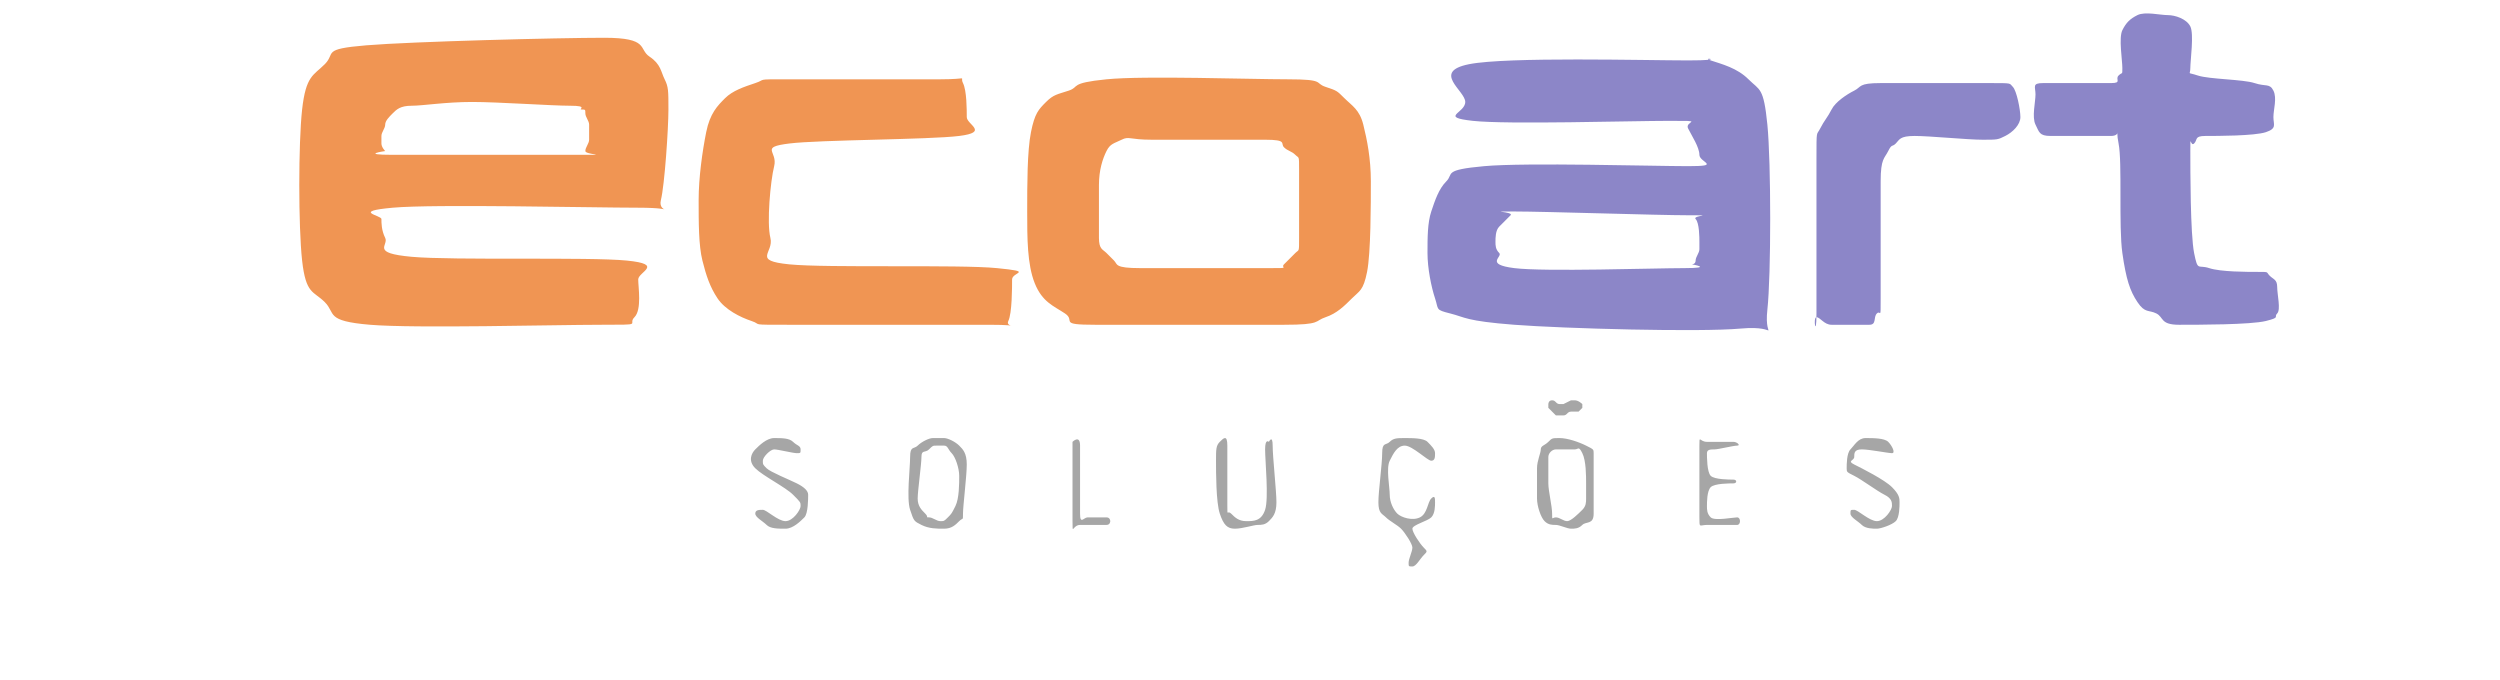
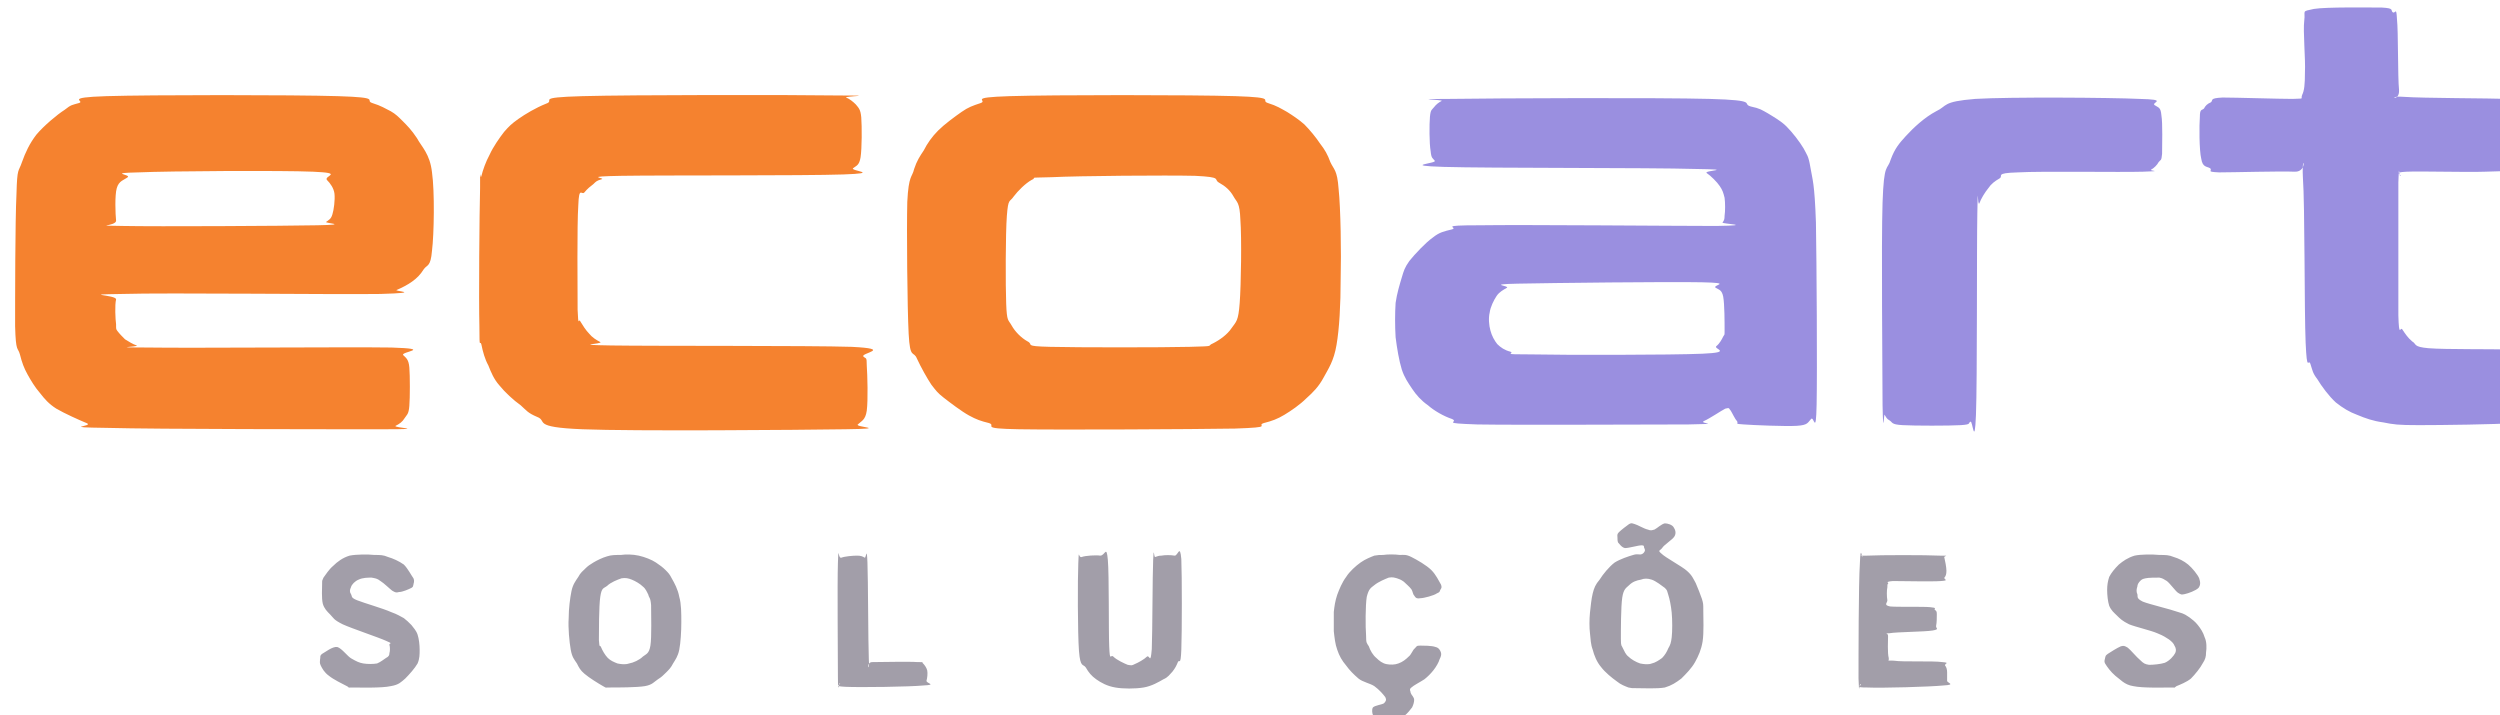
- <svg xmlns="http://www.w3.org/2000/svg" viewBox="0 0 662 180">
-   <path fill="#F09553" fill-rule="evenodd" d="M255 22C254 20 257 21 249 21C241 21 216 21 208 21C200 21 203 21 200 22C197 23 194 24 192 26C190 28 188 30 187 35C186 40 185 47 185 53C185 59 185 65 186 69C187 73 188 76 190 79C192 82 196 84 199 85C202 86 198 86 209 86C220 86 252 86 262 86C272 86 266 87 267 85C268 83 268 76 268 74C268 72 274 72 264 71C254 70 219 71 209 70C199 69 205 67 204 63C203 59 204 48 205 44C206 40 201 39 209 38C217 37 246 37 254 36C262 35 256 33 256 31C256 29 256 24 255 22ZM361 33C360 29 358 28 356 26C354 24 354 24 351 23C348 22 351 21 341 21C331 21 303 20 293 21C283 22 286 23 283 24C280 25 279 25 277 27C275 29 274 30 273 35C272 40 272 49 272 56C272 63 272 70 274 75C276 80 279 81 282 83C285 85 280 86 290 86C300 86 330 86 340 86C350 86 348 85 351 84C354 83 356 81 358 79C360 77 361 77 362 72C363 67 363 54 363 48C363 42 362 37 361 33ZM293 40C294 38 295 38 297 37C299 36 299 37 305 37C311 37 329 37 335 37C341 37 339 38 340 39C341 40 342 40 343 41C344 42 344 41 344 45C344 49 344 59 344 63C344 67 344 66 343 67C342 68 341 69 340 70C339 71 342 71 336 71C330 71 309 71 302 71C295 71 296 70 295 69C294 68 294 68 293 67C292 66 291 66 291 63C291 60 291 53 291 49C291 45 292 42 293 40ZM86 17C83 20 81 20 80 29C79 38 79 60 80 69C81 78 83 77 86 80C89 83 86 85 98 86C110 87 147 86 159 86C171 86 166 86 168 84C170 82 169 76 169 74C169 72 176 70 166 69C156 68 120 69 109 68C98 67 103 65 102 63C101 61 101 59 101 58C101 57 93 56 104 55C115 54 157 55 169 55C181 55 174 57 175 53C176 49 177 34 177 29C177 24 177 23 176 21C175 19 175 17 172 15C169 13 172 10 160 10C148 10 109 11 97 12C85 13 89 14 86 17ZM101 36C101 35 102 34 102 33C102 32 103 31 104 30C105 29 106 28 109 28C112 28 118 27 125 27C132 27 146 28 151 28C156 28 153 29 154 29C155 29 155 29 155 30C155 31 156 32 156 33C156 34 156 36 156 37C156 38 155 39 155 40C155 41 162 41 154 41C146 41 113 41 104 41C95 41 102 40 102 40C102 40 101 39 101 38C101 37 101 37 101 36Z" />
-   <path fill="#8C86C8" fill-rule="evenodd" d="M533 23C532 22 533 22 527 22C521 22 504 22 498 22C492 22 493 23 491 24C489 25 486 27 485 29C484 31 483 32 482 34C481 36 481 34 481 42C481 50 481 76 481 83C481 90 480 84 481 84C482 84 483 86 485 86C487 86 493 86 495 86C497 86 496 84 497 83C498 82 498 85 498 79C498 73 498 54 498 48C498 42 499 42 500 40C501 38 501 39 502 38C503 37 503 36 507 36C511 36 521 37 525 37C529 37 529 37 531 36C533 35 535 33 535 31C535 29 534 24 533 23ZM389 17C379 19 388 24 388 27C388 30 381 31 390 32C399 33 432 32 442 32C452 32 446 32 447 34C448 36 450 39 450 41C450 43 456 44 447 44C438 44 404 43 393 44C382 45 385 46 383 48C381 50 380 53 379 56C378 59 378 63 378 67C378 71 379 76 380 79C381 82 380 82 384 83C388 84 388 85 401 86C414 87 450 88 461 87C472 86 467 91 468 82C469 73 469 43 468 33C467 23 466 24 463 21C460 18 456 17 453 16C450 15 458 16 447 16C436 16 399 15 389 17ZM396 64C396 63 396 61 397 60C398 59 399 58 400 57C401 56 393 56 401 56C409 56 439 57 447 57C455 57 448 57 449 58C450 59 450 63 450 64C450 65 450 65 450 66C450 67 449 68 449 69C449 70 448 70 448 70C448 70 454 71 446 71C438 71 409 72 401 71C393 70 398 68 397 67C396 66 396 65 396 64ZM566 4C564 5 563 6 562 8C561 10 562 16 562 18C562 20 562 19 561 20C560 21 562 22 559 22C556 22 544 22 541 22C538 22 539 23 539 25C539 27 538 31 539 33C540 35 540 36 543 36C546 36 556 36 559 36C562 36 560 33 561 38C562 43 561 60 562 67C563 74 564 77 566 80C568 83 569 82 571 83C573 84 572 86 577 86C582 86 596 86 600 85C604 84 602 84 603 83C604 82 603 78 603 76C603 74 602 74 601 73C600 72 601 72 598 72C595 72 588 72 585 71C582 70 582 72 581 67C580 62 580 45 580 40C580 35 580 39 581 38C582 37 581 36 584 36C587 36 597 36 600 35C603 34 602 33 602 31C602 29 603 26 602 24C601 22 600 23 597 22C594 21 585 21 582 20C579 19 580 20 580 18C580 16 581 9 580 7C579 5 576 4 574 4C572 4 568 3 566 4Z" />
-   <path fill="#A6A6A6" fill-rule="evenodd" d="M323 117C322 118 322 119 322 122C322 125 322 133 323 136C324 139 325 140 327 140C329 140 332 139 333 139C334 139 335 139 336 138C337 137 338 136 338 133C338 130 337 121 337 118C337 115 336 117 336 117C336 117 335 116 335 119C335 122 336 132 335 135C334 138 332 138 330 138C328 138 327 137 326 136C325 135 325 137 325 134C325 131 325 121 325 118C325 115 324 116 323 117ZM284 117C284 117 284 114 284 118C284 122 284 134 284 138C284 142 284 139 286 139C288 139 292 139 293 139C294 139 294 138 294 138C294 138 294 137 293 137C292 137 289 137 288 137C287 137 286 139 286 136C286 133 286 121 286 118C286 115 284 117 284 117ZM459 117C458 117 454 117 452 117C450 117 450 115 450 118C450 121 450 134 450 137C450 140 450 139 452 139C454 139 459 139 460 139C461 139 461 137 460 137C459 137 454 138 453 137C452 136 452 135 452 134C452 133 452 130 453 129C454 128 458 128 459 128C460 128 460 127 459 127C458 127 454 127 453 126C452 125 452 121 452 120C452 119 453 119 454 119C455 119 459 118 460 118C461 118 460 117 459 117ZM205 116C203 116 201 118 200 119C199 120 198 122 200 124C202 126 208 129 210 131C212 133 212 133 212 134C212 135 210 138 208 138C206 138 203 135 202 135C201 135 200 135 200 136C200 137 202 138 203 139C204 140 206 140 208 140C210 140 212 138 213 137C214 136 214 132 214 131C214 130 213 129 211 128C209 127 204 125 203 124C202 123 202 123 202 122C202 121 204 119 205 119C206 119 210 120 211 120C212 120 212 120 212 119C212 118 211 118 210 117C209 116 207 116 205 116ZM494 116C492 116 491 118 490 119C489 120 489 123 489 124C489 125 489 125 491 126C493 127 497 130 499 131C501 132 501 133 501 134C501 135 499 138 497 138C495 138 492 135 491 135C490 135 490 135 490 136C490 137 492 138 493 139C494 140 496 140 497 140C498 140 501 139 502 138C503 137 503 134 503 133C503 132 503 131 501 129C499 127 493 124 491 123C489 122 491 122 491 121C491 120 491 119 493 119C495 119 500 120 501 120C502 120 501 118 500 117C499 116 496 116 494 116ZM413 116C411 116 411 116 410 117C409 118 408 118 408 119C408 120 407 122 407 124C407 126 407 130 407 132C407 134 408 137 409 138C410 139 411 139 412 139C413 139 415 140 416 140C417 140 418 140 419 139C420 138 422 139 422 136C422 133 422 126 422 123C422 120 422 121 422 120C422 119 422 119 420 118C418 117 415 116 413 116ZM414 119C415 119 416 119 417 119C418 119 418 118 419 120C420 122 420 126 420 128C420 130 420 131 420 132C420 133 420 134 419 135C418 136 416 138 415 138C414 138 413 137 412 137C411 137 411 138 411 136C411 134 410 130 410 128C410 126 410 122 410 121C410 120 411 119 412 119C413 119 413 119 414 119ZM372 116C370 116 369 116 368 117C367 118 366 117 366 120C366 123 365 130 365 133C365 136 366 136 367 137C368 138 370 139 371 140C372 141 374 144 374 145C374 146 373 148 373 149C373 150 373 150 374 150C375 150 376 148 377 147C378 146 378 146 377 145C376 144 374 141 374 140C374 139 378 138 379 137C380 136 380 134 380 133C380 132 380 131 379 132C378 133 378 136 376 137C374 138 371 137 370 136C369 135 368 133 368 131C368 129 367 124 368 122C369 120 370 118 372 118C374 118 378 122 379 122C380 122 380 121 380 120C380 119 379 118 378 117C377 116 374 116 372 116ZM247 116C246 116 244 117 243 118C242 119 241 118 241 121C241 124 240 132 241 135C242 138 242 138 244 139C246 140 248 140 250 140C252 140 253 139 254 138C255 137 255 138 255 136C255 134 256 126 256 123C256 120 255 119 254 118C253 117 251 116 250 116C249 116 248 116 247 116ZM248 118C249 118 249 118 250 118C251 118 251 119 252 120C253 121 254 124 254 126C254 128 254 132 253 134C252 136 252 136 251 137C250 138 250 138 249 138C248 138 247 137 246 137C245 137 246 137 245 136C244 135 243 134 243 132C243 130 244 123 244 121C244 119 245 120 246 119C247 118 247 118 248 118ZM410 107C410 107 410 108 410 108C410 108 411 109 411 109C411 109 412 110 412 110C412 110 413 110 414 110C415 110 415 109 416 109C417 109 418 109 418 109C418 109 419 108 419 108C419 108 419 107 419 107C419 107 418 106 417 106C416 106 416 106 416 106C416 106 414 107 414 107C414 107 414 107 413 107C412 107 412 106 411 106C410 106 410 107 410 107Z" />
+ <svg xmlns="http://www.w3.org/2000/svg" viewBox="160 132 364 104">
+   <path fill="#F5822F" fill-rule="evenodd" d="M294.5 153.9C293.9 154.8 293.5 155.4 293.1 156.6C292.8 157.9 292.3 157.4 292.1 161.4C292.0 165.4 292.1 176.8 292.3 180.6C292.5 184.4 293.0 183.0 293.5 184.2C294.1 185.5 295.0 187.1 295.6 188.0C296.3 188.9 296.5 189.2 297.4 189.9C298.3 190.6 300.0 191.9 301.1 192.5C302.2 193.1 302.8 193.3 304.0 193.6C305.2 194.0 302.4 194.4 308.4 194.5C314.3 194.6 333.8 194.5 339.8 194.4C345.7 194.2 342.8 194.0 344.0 193.6C345.2 193.3 346.0 193.0 347.0 192.4C348.0 191.8 349.3 190.9 350.2 190.0C351.2 189.1 352.0 188.3 352.7 187.0C353.4 185.7 354.2 184.6 354.6 182.2C355.0 179.9 355.2 176.4 355.2 172.6C355.3 168.8 355.2 162.3 354.9 159.5C354.7 156.7 354.2 156.7 353.7 155.6C353.3 154.5 352.9 153.8 352.2 152.9C351.6 152.0 350.7 150.9 349.9 150.1C349.1 149.4 348.2 148.8 347.4 148.3C346.5 147.8 345.9 147.4 344.6 147.0C343.4 146.6 346.1 146.2 339.9 146.0C333.6 145.8 313.2 145.8 307.0 146.0C300.8 146.2 303.9 146.6 302.8 147.0C301.6 147.4 301.0 147.6 300.0 148.3C299.0 149.0 297.5 150.1 296.6 151.0C295.7 151.9 295.0 152.9 294.5 153.9ZM307.6 160.6C308.2 159.8 309.3 158.7 310.2 158.2C311.2 157.8 309.2 157.9 313.1 157.8C317.1 157.6 329.9 157.5 334.0 157.6C338.1 157.8 336.6 158.1 337.5 158.6C338.4 159.1 339.1 159.7 339.6 160.6C340.1 161.5 340.5 161.4 340.6 164.0C340.8 166.6 340.7 173.5 340.5 176.1C340.3 178.8 340.0 178.8 339.3 179.8C338.7 180.7 337.6 181.5 336.6 182.0C335.6 182.4 337.2 182.4 333.2 182.5C329.3 182.6 316.8 182.6 312.9 182.5C308.9 182.4 310.6 182.2 309.6 181.7C308.7 181.2 307.8 180.3 307.3 179.4C306.8 178.5 306.6 178.9 306.5 176.2C306.4 173.6 306.4 166.0 306.6 163.4C306.8 160.8 307.0 161.5 307.6 160.6ZM165.3 151.6C164.3 152.9 163.7 154.2 163.2 155.6C162.7 157.1 162.5 156.3 162.4 160.2C162.2 164.2 162.2 175.6 162.2 179.5C162.3 183.4 162.6 182.5 162.9 183.6C163.2 184.8 163.5 185.6 164.0 186.5C164.5 187.4 165.1 188.4 165.8 189.2C166.5 190.1 167.1 190.8 168.2 191.5C169.4 192.2 171.4 193.1 172.6 193.6C173.9 194.1 168.4 194.2 175.6 194.3C182.8 194.5 208.8 194.5 215.8 194.5C222.8 194.5 217.1 194.3 217.6 194.0C218.2 193.7 218.6 193.4 218.9 192.9C219.2 192.4 219.5 192.4 219.6 191.1C219.7 189.9 219.7 186.7 219.6 185.5C219.5 184.3 219.1 184.1 218.7 183.7C218.3 183.2 223.2 182.8 217.0 182.6C210.8 182.5 187.8 182.7 181.6 182.6C175.4 182.6 180.4 182.5 179.9 182.3C179.3 182.1 178.7 181.7 178.2 181.4C177.8 181.0 177.4 180.6 177.1 180.2C176.9 179.9 176.9 180.0 176.9 179.2C176.8 178.5 176.7 176.4 176.9 175.6C177.0 174.9 171.3 174.9 177.8 174.8C184.2 174.6 208.7 174.9 215.4 174.8C222.0 174.6 217.0 174.4 217.8 174.2C218.5 173.9 219.3 173.5 220.0 173.0C220.7 172.5 221.2 172.0 221.7 171.2C222.2 170.5 222.7 170.9 222.9 168.5C223.2 166.1 223.3 159.9 222.9 157.1C222.6 154.4 221.4 153.4 220.7 152.1C219.9 150.9 219.3 150.3 218.6 149.6C218.0 149.0 217.6 148.6 216.9 148.2C216.1 147.8 215.5 147.4 214.2 147.0C213.0 146.6 215.7 146.2 209.2 146.0C202.8 145.8 181.8 145.8 175.5 146.0C169.2 146.2 172.5 146.7 171.5 147.0C170.5 147.3 170.4 147.2 169.4 148.0C168.3 148.7 166.4 150.3 165.3 151.6ZM208.7 160.2C208.8 161.1 208.6 162.6 208.4 163.2C208.2 163.9 207.9 164.0 207.5 164.3C207.1 164.5 211.2 164.7 206.2 164.8C201.3 164.9 182.8 165.0 177.9 164.9C173.0 164.8 177.0 165.0 176.9 164.1C176.8 163.2 176.7 160.4 177.0 159.4C177.3 158.3 178.1 158.2 178.6 157.8C179.1 157.4 175.6 157.2 180.1 157.1C184.6 156.9 201.0 156.8 205.6 157.0C210.2 157.2 207.1 157.6 207.6 158.2C208.1 158.7 208.6 159.4 208.7 160.2ZM284.6 147.2C284.2 146.8 283.7 146.4 283.2 146.2C282.8 146.0 288.4 145.9 282.0 145.9C275.6 145.8 251.8 145.8 244.8 146.0C237.7 146.2 241.0 146.6 239.5 147.1C238.0 147.7 236.5 148.6 235.5 149.3C234.5 150.0 234.1 150.4 233.4 151.2C232.7 152.1 231.8 153.4 231.3 154.5C230.7 155.6 230.3 156.8 230.1 157.6C229.9 158.4 229.9 155.7 229.9 159.4C229.8 163.0 229.7 175.7 229.8 179.5C229.8 183.3 229.9 181.3 230.1 182.2C230.3 183.2 230.6 184.3 231.1 185.2C231.5 186.2 231.9 187.2 232.7 188.1C233.5 189.1 234.8 190.3 235.8 191.0C236.7 191.8 236.8 192.1 238.2 192.7C239.8 193.3 237.3 194.2 244.8 194.5C252.2 194.8 276.4 194.6 283.1 194.5C289.8 194.4 284.4 194.2 284.9 193.8C285.4 193.3 286.0 193.2 286.2 191.8C286.4 190.3 286.3 186.6 286.2 185.2C286.2 183.9 286.1 184.3 285.7 183.9C285.3 183.4 290.1 182.8 284.0 182.5C277.9 182.3 255.1 182.4 249.0 182.3C242.9 182.2 247.9 182.1 247.4 181.8C246.8 181.5 246.2 181.1 245.8 180.6C245.3 180.1 244.8 179.3 244.5 178.8C244.3 178.2 244.2 179.9 244.1 177.1C244.1 174.3 244.0 164.7 244.2 161.9C244.3 159.0 244.7 160.5 245.1 160.0C245.5 159.5 246.0 159.1 246.4 158.8C246.8 158.4 246.9 158.3 247.6 158.1C248.3 157.9 244.6 157.7 250.5 157.6C256.4 157.5 277.1 157.6 282.8 157.4C288.4 157.2 283.8 156.9 284.2 156.5C284.7 156.1 285.1 156.1 285.3 154.9C285.5 153.6 285.5 150.4 285.4 149.1C285.3 147.9 285.0 147.7 284.6 147.2Z" />
+   <path fill="#9A8FE0" fill-rule="evenodd" d="M473.7 147.3C473.2 146.9 475.8 146.5 471.5 146.4C467.2 146.2 452.6 146.1 447.6 146.4C442.7 146.8 443.6 147.4 441.9 148.2C440.2 149.1 438.6 150.6 437.5 151.8C436.5 152.9 435.9 153.6 435.3 155.2C434.8 156.9 434.3 155.5 434.1 161.5C433.9 167.5 434.1 185.9 434.1 191.0C434.2 196.1 434.3 192.0 434.4 192.4C434.6 192.7 434.7 193.0 435.1 193.2C435.6 193.5 435.3 193.8 437.0 193.9C438.7 194.0 443.9 194.0 445.5 193.9C447.1 193.8 446.5 193.6 446.9 193.4C447.2 193.1 447.5 197.4 447.7 192.4C447.9 187.3 447.8 168.1 447.9 163.0C448.0 157.9 447.9 162.2 448.2 161.6C448.4 161.0 449.0 160.0 449.5 159.4C449.9 158.8 450.4 158.4 451.1 158.0C451.8 157.6 450.3 157.2 453.8 157.1C457.2 156.9 468.8 157.1 472.0 157.0C475.2 156.9 472.9 156.9 473.2 156.7C473.6 156.5 474.1 156.0 474.3 155.6C474.6 155.2 474.7 155.5 474.8 154.4C474.8 153.2 474.9 149.9 474.7 148.8C474.6 147.6 474.3 147.7 473.7 147.3ZM368.8 147.6C368.5 148.0 368.3 147.9 368.2 149.0C368.1 150.1 368.1 152.9 368.3 154.0C368.4 155.1 368.6 155.0 368.9 155.4C369.3 155.8 363.9 156.1 370.2 156.3C376.6 156.5 400.4 156.4 406.8 156.6C413.1 156.7 407.9 156.8 408.5 157.2C409.1 157.6 410.0 158.5 410.4 159.1C410.8 159.7 410.9 160.0 411.1 160.8C411.2 161.5 411.2 162.8 411.1 163.4C411.1 164.0 411.0 164.1 410.8 164.4C410.6 164.6 415.8 164.8 409.9 164.9C404.0 164.9 381.9 164.7 375.5 164.8C369.1 164.8 372.5 165.1 371.4 165.4C370.2 165.7 369.6 165.8 368.6 166.6C367.6 167.3 366.0 169.0 365.2 170.0C364.5 171.0 364.4 171.4 364.1 172.4C363.8 173.4 363.4 174.7 363.2 176.1C363.1 177.6 363.1 179.5 363.2 181.1C363.4 182.7 363.7 184.5 364.1 185.8C364.5 187.0 365.0 187.7 365.6 188.6C366.2 189.5 366.9 190.3 367.9 191.0C368.8 191.8 370.2 192.6 371.4 193.0C372.6 193.5 369.4 193.6 375.1 193.8C380.9 193.9 400.2 193.8 405.8 193.8C411.2 193.7 407.2 193.7 408.1 193.3C409.0 192.9 410.6 191.8 411.2 191.5C411.9 191.3 411.7 191.5 412.0 191.8C412.2 192.1 412.6 193.0 412.9 193.3C413.2 193.7 412.4 193.7 413.9 193.8C415.3 193.9 420.0 194.1 421.6 194.0C423.3 193.9 423.2 193.5 423.7 193.0C424.1 192.5 424.4 195.6 424.5 190.9C424.6 186.1 424.5 170.1 424.4 164.4C424.2 158.6 423.9 158.2 423.6 156.4C423.3 154.6 423.1 154.6 422.6 153.6C422.0 152.6 421.0 151.3 420.1 150.4C419.3 149.6 418.2 149.0 417.4 148.5C416.5 148.0 416.3 147.8 414.9 147.5C413.5 147.1 416.2 146.6 408.9 146.4C401.6 146.2 377.6 146.3 371.1 146.4C364.6 146.4 370.3 146.5 369.9 146.7C369.5 146.9 369.1 147.2 368.8 147.6ZM376.9 177.5C377.0 176.7 377.5 175.7 377.9 175.1C378.3 174.5 378.9 174.2 379.4 173.9C379.9 173.6 376.3 173.4 381.0 173.3C385.7 173.2 403.0 173.0 407.8 173.1C412.5 173.2 409.2 173.5 409.8 173.9C410.3 174.2 410.7 174.2 410.9 175.2C411.1 176.3 411.1 179.0 411.1 180.0C411.1 181.0 411.1 180.6 410.9 181.0C410.7 181.4 410.4 182.0 409.9 182.4C409.4 182.8 412.4 183.3 407.9 183.5C403.4 183.7 387.5 183.7 382.9 183.6C378.2 183.6 380.7 183.5 379.9 183.2C379.1 183.0 378.5 182.6 378.0 182.1C377.6 181.6 377.2 180.9 377.0 180.1C376.8 179.4 376.7 178.3 376.9 177.5ZM496.9 133.3C495.0 133.7 495.7 133.5 495.5 135.0C495.3 136.5 495.7 140.7 495.6 142.5C495.6 144.3 495.5 145.2 495.2 145.8C494.9 146.5 495.7 146.3 493.8 146.4C491.8 146.4 485.6 146.2 483.6 146.2C481.6 146.3 482.3 146.6 481.9 146.9C481.4 147.1 481.1 147.4 480.9 147.8C480.6 148.1 480.3 147.8 480.3 149.0C480.2 150.2 480.2 153.9 480.5 155.1C480.7 156.4 481.3 156.2 481.8 156.5C482.2 156.9 481.1 157.0 483.1 157.1C485.2 157.1 492.1 156.9 494.1 157.0C496.2 157.1 495.1 153.6 495.3 157.8C495.6 161.9 495.5 177.3 495.7 181.9C495.9 186.4 496.1 184.1 496.4 185.0C496.7 185.9 496.7 186.3 497.4 187.2C498.0 188.2 499.1 189.7 500.1 190.6C501.1 191.4 502.1 192.0 503.2 192.4C504.4 192.9 505.5 193.3 507.0 193.5C508.5 193.8 509.1 193.9 512.2 193.9C515.4 193.9 523.5 193.8 525.9 193.6C528.3 193.5 526.6 193.2 526.8 192.9C527.0 192.5 527.2 192.9 527.2 191.6C527.3 190.3 527.5 186.5 527.4 185.1C527.2 183.7 526.7 183.7 526.4 183.3C526.0 182.9 527.4 183.0 525.2 182.9C523.1 182.8 516.0 182.9 513.6 182.7C511.3 182.5 511.9 182.1 511.2 181.7C510.6 181.2 510.2 180.6 509.8 180.0C509.5 179.4 509.3 181.4 509.2 177.9C509.2 174.3 509.2 162.0 509.2 158.6C509.3 155.2 509.3 157.9 509.5 157.6C509.7 157.4 508.3 157.1 510.4 157.0C512.4 156.9 519.1 157.1 521.8 157.0C524.4 156.9 525.2 157.0 526.1 156.6C527.1 156.3 527.1 156.4 527.3 154.9C527.5 153.4 527.4 149.1 527.2 147.8C527.0 146.4 526.6 147.0 526.2 146.7C525.9 146.5 528.0 146.5 525.2 146.4C522.5 146.3 512.7 146.3 510.0 146.1C507.3 145.9 509.4 147.0 509.3 145.1C509.1 143.2 509.2 136.6 509.0 134.8C508.9 132.9 508.8 134.0 508.4 133.8C508.0 133.5 508.7 133.2 506.8 133.1C504.8 133.1 498.7 133.0 496.9 133.3Z" />
+   <path fill="#A29EA9" fill-rule="evenodd" d="M431.2 213.1C431.1 213.3 430.9 211.1 430.8 214.0C430.6 216.9 430.6 227.8 430.6 230.8C430.7 233.7 430.7 231.4 430.9 231.6C431.1 231.9 429.9 232.1 431.9 232.1C433.9 232.2 441.1 232.0 443.0 231.8C444.9 231.7 443.4 231.4 443.5 231.1C443.5 230.8 443.5 230.2 443.5 229.9C443.5 229.5 443.4 229.1 443.2 228.9C443.1 228.6 444.0 228.5 442.8 228.4C441.5 228.2 437.0 228.4 435.8 228.2C434.5 228.1 435.1 228.4 435.0 227.8C434.8 227.1 434.9 225.2 434.9 224.6C434.9 224.0 434.0 224.3 435.1 224.2C436.2 224.0 440.2 224.0 441.4 223.8C442.5 223.6 441.8 223.5 441.9 223.1C442.0 222.7 442.0 221.8 442.0 221.4C442.0 221.0 441.9 220.9 441.7 220.8C441.6 220.6 442.1 220.5 441.0 220.4C439.9 220.3 436.3 220.4 435.2 220.3C434.2 220.1 434.8 219.8 434.8 219.4C434.7 218.9 434.7 217.9 434.8 217.5C434.8 217.1 434.8 217.1 434.9 217.0C435.1 216.9 434.3 216.7 435.6 216.6C436.9 216.6 441.4 216.7 442.6 216.6C443.9 216.5 443.0 216.4 443.1 216.1C443.3 215.9 443.4 215.6 443.4 215.1C443.4 214.6 443.2 213.6 443.1 213.2C442.9 212.9 444.2 212.9 442.4 212.9C440.5 212.8 433.7 212.8 431.9 212.9C430.0 212.9 431.4 212.9 431.2 213.1ZM317.5 213.1C317.0 213.3 317.1 211.7 317.0 214.0C316.9 216.3 316.9 224.2 317.1 226.8C317.3 229.3 317.7 228.6 318.1 229.2C318.5 229.9 318.9 230.4 319.6 230.9C320.3 231.4 321.2 231.9 322.4 232.1C323.5 232.3 325.3 232.3 326.5 232.1C327.7 231.9 328.7 231.3 329.4 230.9C330.1 230.6 330.3 230.2 330.7 229.8C331.1 229.3 331.3 228.9 331.5 228.4C331.7 227.9 331.9 229.1 332.0 226.6C332.1 224.1 332.1 215.7 332.0 213.4C331.8 211.1 331.5 213.0 331.0 212.9C330.5 212.8 329.6 212.8 329.1 212.9C328.7 212.9 328.5 213.0 328.2 213.1C328.0 213.2 328.0 211.3 327.9 213.5C327.8 215.7 327.8 224.1 327.7 226.5C327.5 228.9 327.4 227.3 327.0 227.6C326.6 228.0 325.7 228.5 325.2 228.7C324.8 228.9 324.8 228.9 324.2 228.8C323.7 228.6 322.6 228.1 322.1 227.6C321.7 227.2 321.6 228.5 321.5 226.1C321.4 223.8 321.5 215.7 321.3 213.5C321.1 211.3 320.9 212.9 320.2 212.9C319.6 212.8 318.0 212.9 317.5 213.1ZM282.5 213.2C282.0 213.4 282.1 211.1 282.0 214.0C281.9 216.9 282.0 227.7 282.0 230.6C282.0 233.5 282.1 231.3 282.3 231.5C282.5 231.7 281.1 231.9 283.1 232.0C285.2 232.1 292.5 232.0 294.5 231.8C296.5 231.7 294.8 231.5 294.9 231.1C295.0 230.8 295.1 230.0 295.0 229.6C294.9 229.2 294.6 228.8 294.4 228.6C294.1 228.4 294.8 228.4 293.6 228.4C292.4 228.3 288.3 228.4 287.1 228.4C285.9 228.3 286.7 230.4 286.5 228.0C286.4 225.6 286.4 216.3 286.3 213.9C286.2 211.4 286.1 213.3 285.9 213.2C285.6 213.0 285.3 212.9 284.8 212.9C284.2 212.9 283.0 213.0 282.5 213.2ZM470.8 212.9C469.8 213.2 469.1 213.7 468.5 214.2C467.9 214.8 467.4 215.4 467.1 216.0C466.9 216.6 466.8 217.2 466.8 217.9C466.8 218.6 466.9 219.6 467.1 220.2C467.4 220.9 467.8 221.2 468.2 221.6C468.7 222.1 469.0 222.4 470.0 222.9C471.0 223.3 473.2 223.8 474.1 224.2C475.1 224.6 475.3 224.8 475.8 225.1C476.2 225.4 476.5 225.7 476.6 226.0C476.8 226.3 476.9 226.7 476.7 227.1C476.5 227.5 475.9 228.2 475.2 228.5C474.6 228.7 473.5 228.8 472.9 228.8C472.3 228.7 472.1 228.6 471.6 228.1C471.1 227.7 470.2 226.6 469.8 226.3C469.3 226.0 469.2 226.0 468.8 226.1C468.3 226.3 467.2 227.0 466.9 227.2C466.5 227.5 466.6 227.5 466.5 227.8C466.5 228.0 466.3 228.2 466.5 228.6C466.8 229.1 467.3 229.8 468.0 230.4C468.7 230.9 469.3 231.7 470.6 231.9C472.0 232.2 475.0 232.1 476.0 232.1C477.0 232.1 476.4 232.2 476.9 231.9C477.4 231.7 478.4 231.3 479.0 230.8C479.6 230.2 480.4 229.2 480.7 228.6C481.1 228.0 481.2 227.6 481.2 227.0C481.3 226.4 481.3 225.4 481.0 224.8C480.8 224.1 480.4 223.5 480.0 223.0C479.6 222.5 479.2 222.2 478.8 221.9C478.3 221.6 478.2 221.4 477.1 221.1C476.0 220.7 473.0 220.0 472.0 219.6C471.0 219.1 471.3 218.9 471.2 218.5C471.0 218.1 471.1 217.7 471.2 217.4C471.2 217.1 471.4 216.8 471.6 216.6C471.8 216.4 471.9 216.3 472.4 216.2C472.8 216.1 473.9 216.1 474.4 216.1C474.9 216.2 475.0 216.3 475.5 216.6C476.0 217.0 476.7 218.0 477.1 218.3C477.6 218.6 477.6 218.6 478.1 218.5C478.6 218.4 479.7 218.0 480.1 217.6C480.4 217.2 480.4 216.8 480.2 216.2C480.0 215.7 479.2 214.7 478.6 214.2C478.0 213.7 477.2 213.3 476.5 213.1C475.8 212.8 475.3 212.8 474.4 212.8C473.4 212.7 471.7 212.7 470.8 212.9ZM361.4 212.8C360.8 212.8 360.7 212.8 360.1 212.9C359.6 213.1 358.8 213.4 358.1 213.9C357.4 214.4 356.5 215.2 356.0 216.0C355.4 216.8 355.0 217.8 354.7 218.6C354.4 219.5 354.3 220.2 354.2 221.1C354.2 222.0 354.2 223.0 354.2 223.9C354.3 224.8 354.4 225.8 354.7 226.6C355.0 227.5 355.4 228.2 356.0 228.9C356.5 229.6 357.1 230.2 357.8 230.8C358.4 231.3 359.5 231.5 360.1 231.9C360.8 232.4 361.4 233.1 361.7 233.5C361.9 233.9 361.8 234.1 361.5 234.4C361.2 234.6 360.2 234.7 359.9 235.0C359.7 235.3 359.8 235.9 359.9 236.1C360.1 236.4 360.4 236.5 360.9 236.6C361.4 236.8 362.4 236.8 363.0 236.8C363.6 236.7 364.1 236.5 364.5 236.2C364.9 235.9 365.3 235.4 365.6 235.0C365.8 234.6 365.9 234.2 365.9 233.9C365.9 233.5 365.5 233.2 365.4 232.9C365.4 232.6 365.1 232.4 365.5 232.1C365.8 231.8 366.8 231.3 367.4 230.9C367.9 230.5 368.3 230.1 368.7 229.6C369.1 229.1 369.5 228.4 369.6 228.0C369.8 227.6 369.9 227.3 369.8 227.0C369.7 226.7 369.5 226.3 369.0 226.2C368.5 226.0 367.2 226.0 366.8 226.0C366.2 226.0 366.3 226.1 366.0 226.4C365.7 226.6 365.5 227.3 365.1 227.6C364.7 228.0 364.2 228.4 363.6 228.6C363.1 228.8 362.4 228.8 361.9 228.7C361.3 228.6 360.8 228.2 360.4 227.8C359.9 227.4 359.5 226.7 359.3 226.1C359.0 225.6 358.9 225.7 358.9 224.5C358.8 223.3 358.8 220.1 359.0 218.9C359.3 217.7 359.6 217.6 360.1 217.2C360.7 216.7 361.7 216.3 362.2 216.1C362.8 216.0 363.0 216.1 363.4 216.2C363.7 216.3 364.0 216.4 364.4 216.7C364.7 217.0 365.2 217.4 365.5 217.8C365.7 218.1 365.7 218.5 365.9 218.7C366.1 219.0 366.2 219.2 366.8 219.1C367.3 219.1 368.8 218.7 369.2 218.4C369.7 218.2 369.6 218.1 369.7 217.9C369.8 217.7 370.0 217.6 369.8 217.1C369.5 216.6 369.1 215.7 368.4 215.0C367.7 214.3 366.3 213.5 365.5 213.1C364.7 212.7 364.4 212.8 363.8 212.8C363.1 212.7 362.0 212.7 361.4 212.8ZM248.4 213.0C247.7 213.2 246.9 213.6 246.4 213.9C245.9 214.2 245.6 214.4 245.2 214.8C244.9 215.1 244.5 215.4 244.2 216.0C243.8 216.6 243.4 217.1 243.2 218.1C243.0 219.1 242.8 220.6 242.8 222.0C242.7 223.4 242.9 225.5 243.1 226.6C243.3 227.7 243.6 228.0 244.0 228.6C244.3 229.2 244.5 229.6 245.1 230.1C245.8 230.7 247.1 231.5 247.8 231.9C248.4 232.2 247.9 232.1 248.9 232.1C249.9 232.1 252.7 232.1 253.9 231.9C255.0 231.7 255.2 231.3 255.8 230.9C256.3 230.6 256.6 230.3 257.0 229.9C257.4 229.5 257.7 229.2 258.0 228.6C258.3 228.1 258.7 227.6 258.9 226.6C259.1 225.6 259.2 223.9 259.2 222.6C259.2 221.3 259.2 219.9 258.9 218.9C258.7 217.8 258.2 216.9 257.8 216.2C257.5 215.6 257.3 215.4 256.9 215.0C256.5 214.6 256.1 214.3 255.5 213.9C254.9 213.5 253.9 213.1 253.0 212.9C252.1 212.7 251.1 212.7 250.4 212.8C249.6 212.8 249.0 212.8 248.4 213.0ZM250.5 216.2C251.1 216.1 251.5 216.2 252.0 216.4C252.5 216.6 253.2 217.0 253.6 217.4C254.0 217.7 254.2 218.2 254.4 218.6C254.5 219.1 254.7 218.9 254.8 220.1C254.8 221.4 254.9 224.8 254.7 226.0C254.5 227.2 254.1 227.2 253.6 227.6C253.1 228.1 252.2 228.5 251.6 228.6C251.0 228.8 250.4 228.7 249.9 228.6C249.4 228.4 248.9 228.2 248.5 227.8C248.1 227.4 247.7 226.7 247.5 226.2C247.3 225.8 247.3 226.5 247.2 225.2C247.2 224.0 247.2 220.2 247.4 218.9C247.6 217.5 247.9 217.7 248.4 217.3C248.9 216.8 249.9 216.4 250.5 216.2ZM210.9 212.9C209.9 213.2 209.1 213.8 208.5 214.4C207.9 214.9 207.4 215.7 207.1 216.1C206.9 216.6 206.9 216.4 206.9 217.0C206.9 217.6 206.8 219.1 207.0 219.9C207.2 220.6 207.6 221.0 208.1 221.5C208.6 222.0 208.5 222.2 209.9 222.9C211.2 223.5 215.1 224.8 216.2 225.3C217.4 225.8 216.6 225.6 216.7 225.9C216.8 226.2 216.8 226.8 216.7 227.1C216.7 227.4 216.6 227.6 216.2 227.8C215.9 228.0 215.4 228.4 214.9 228.6C214.3 228.7 213.5 228.7 212.9 228.6C212.3 228.5 211.9 228.3 211.2 227.9C210.6 227.6 209.8 226.4 209.1 226.2C208.4 226.1 207.3 227.0 206.9 227.2C206.5 227.5 206.7 227.7 206.6 228.0C206.6 228.3 206.5 228.5 206.7 228.9C206.9 229.3 207.2 229.9 207.9 230.4C208.5 230.9 209.9 231.6 210.5 231.9C211.1 232.2 210.3 232.1 211.4 232.1C212.4 232.1 215.6 232.2 216.9 231.9C218.1 231.7 218.4 231.3 219.0 230.8C219.6 230.2 220.4 229.3 220.8 228.6C221.1 227.9 221.1 227.3 221.1 226.6C221.1 225.9 221.0 225.0 220.8 224.4C220.6 223.8 220.2 223.4 219.9 223.0C219.5 222.6 219.2 222.3 218.8 222.0C218.2 221.7 218.0 221.5 216.9 221.1C215.8 220.6 213.0 219.8 212.0 219.4C211.0 219.0 211.3 218.8 211.1 218.5C210.9 218.2 210.9 217.9 211.1 217.5C211.2 217.1 211.7 216.6 212.2 216.4C212.8 216.1 213.6 216.1 214.1 216.1C214.6 216.2 214.9 216.2 215.4 216.6C215.9 216.9 216.7 217.7 217.1 218.0C217.6 218.3 217.7 218.3 218.1 218.2C218.6 218.2 219.5 217.8 219.9 217.6C220.2 217.4 220.1 217.4 220.2 217.1C220.2 216.9 220.4 216.7 220.2 216.2C219.9 215.8 219.4 214.8 218.8 214.2C218.1 213.7 217.2 213.3 216.5 213.1C215.8 212.8 215.4 212.8 214.5 212.8C213.6 212.7 211.9 212.7 210.9 212.9ZM397.2 208.3C396.9 208.5 396.0 209.2 395.7 209.5C395.4 209.8 395.5 210.0 395.5 210.2C395.5 210.5 395.5 210.8 395.6 211.0C395.8 211.2 396.1 211.7 396.6 211.8C397.2 211.8 398.5 211.4 399.0 211.4C399.5 211.4 399.3 211.6 399.4 211.8C399.5 211.9 399.5 212.1 399.5 212.2C399.4 212.4 399.3 212.6 399.0 212.7C398.7 212.8 398.4 212.6 397.8 212.8C397.1 213.0 395.9 213.4 395.1 213.9C394.3 214.5 393.4 215.6 392.9 216.4C392.3 217.1 392.1 217.6 391.9 218.4C391.7 219.2 391.6 220.3 391.5 221.2C391.4 222.2 391.4 223.4 391.5 224.2C391.6 225.1 391.6 225.8 391.9 226.6C392.1 227.4 392.5 228.4 393.1 229.1C393.7 229.9 394.7 230.7 395.4 231.2C396.0 231.7 396.6 231.9 397.1 232.1C397.6 232.2 397.5 232.2 398.4 232.2C399.2 232.2 401.3 232.3 402.4 232.1C403.4 231.8 404.0 231.4 404.8 230.8C405.5 230.1 406.3 229.3 406.8 228.4C407.3 227.5 407.7 226.6 407.9 225.4C408.1 224.1 408.0 221.9 408.0 220.9C408.0 219.9 408.0 219.9 407.8 219.2C407.6 218.6 407.2 217.6 406.9 216.9C406.5 216.2 406.4 215.8 405.6 215.1C404.8 214.4 402.5 213.2 401.9 212.6C401.3 212.1 401.7 212.2 402.0 211.8C402.3 211.3 403.5 210.6 403.8 210.1C404.1 209.6 403.9 209.1 403.7 208.8C403.5 208.4 402.8 208.2 402.4 208.2C401.9 208.3 401.3 208.9 400.9 209.1C400.5 209.2 400.4 209.3 399.9 209.1C399.4 209.0 398.4 208.4 398.0 208.3C397.6 208.2 397.6 208.1 397.2 208.3ZM398.9 216.4C399.4 216.2 399.9 216.2 400.5 216.4C401.1 216.6 402.0 217.3 402.4 217.6C402.8 218.0 402.7 218.0 402.9 218.6C403.1 219.2 403.3 220.2 403.4 221.2C403.5 222.3 403.5 223.9 403.4 224.8C403.3 225.6 403.2 225.9 402.9 226.4C402.7 226.9 402.4 227.4 402.0 227.8C401.6 228.1 401.0 228.5 400.5 228.6C400.0 228.8 399.3 228.7 398.8 228.6C398.2 228.4 397.5 228.0 397.1 227.6C396.7 227.3 396.5 226.8 396.3 226.4C396.1 225.9 396.0 226.2 396.0 225.0C396.0 223.8 396.0 220.3 396.2 219.0C396.4 217.7 396.8 217.6 397.2 217.2C397.7 216.7 398.3 216.5 398.9 216.4Z" />
</svg>
